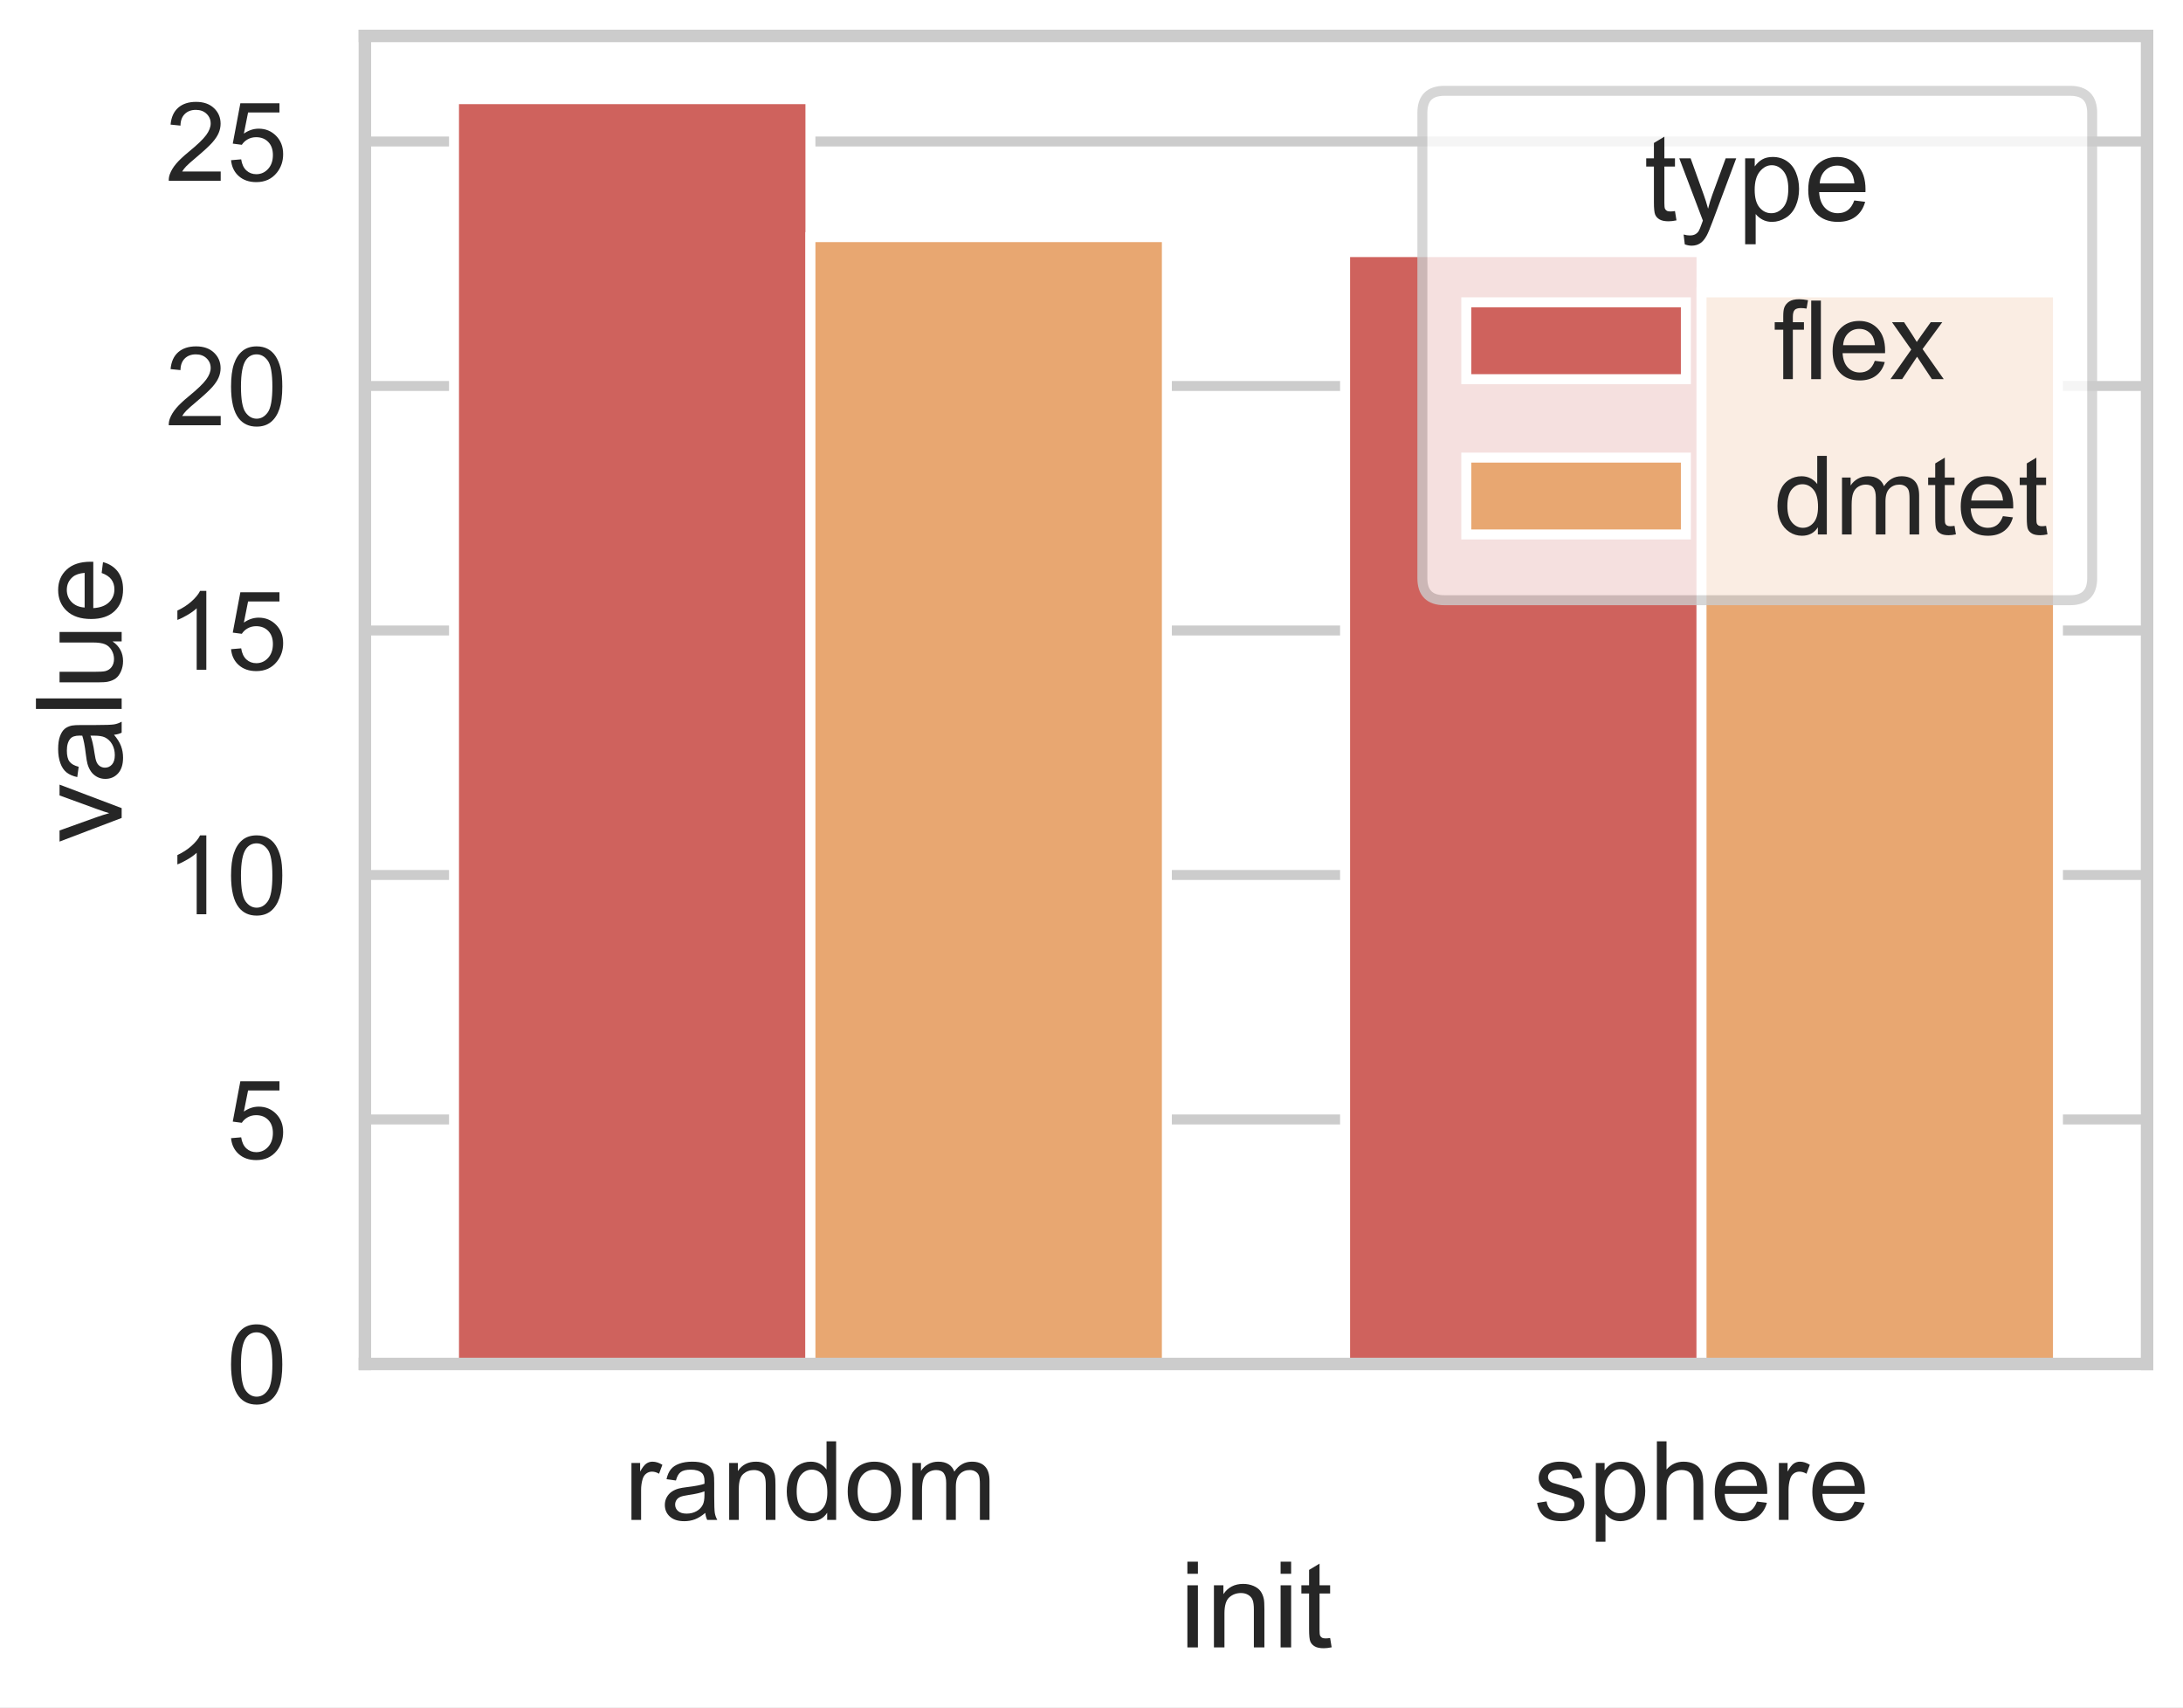
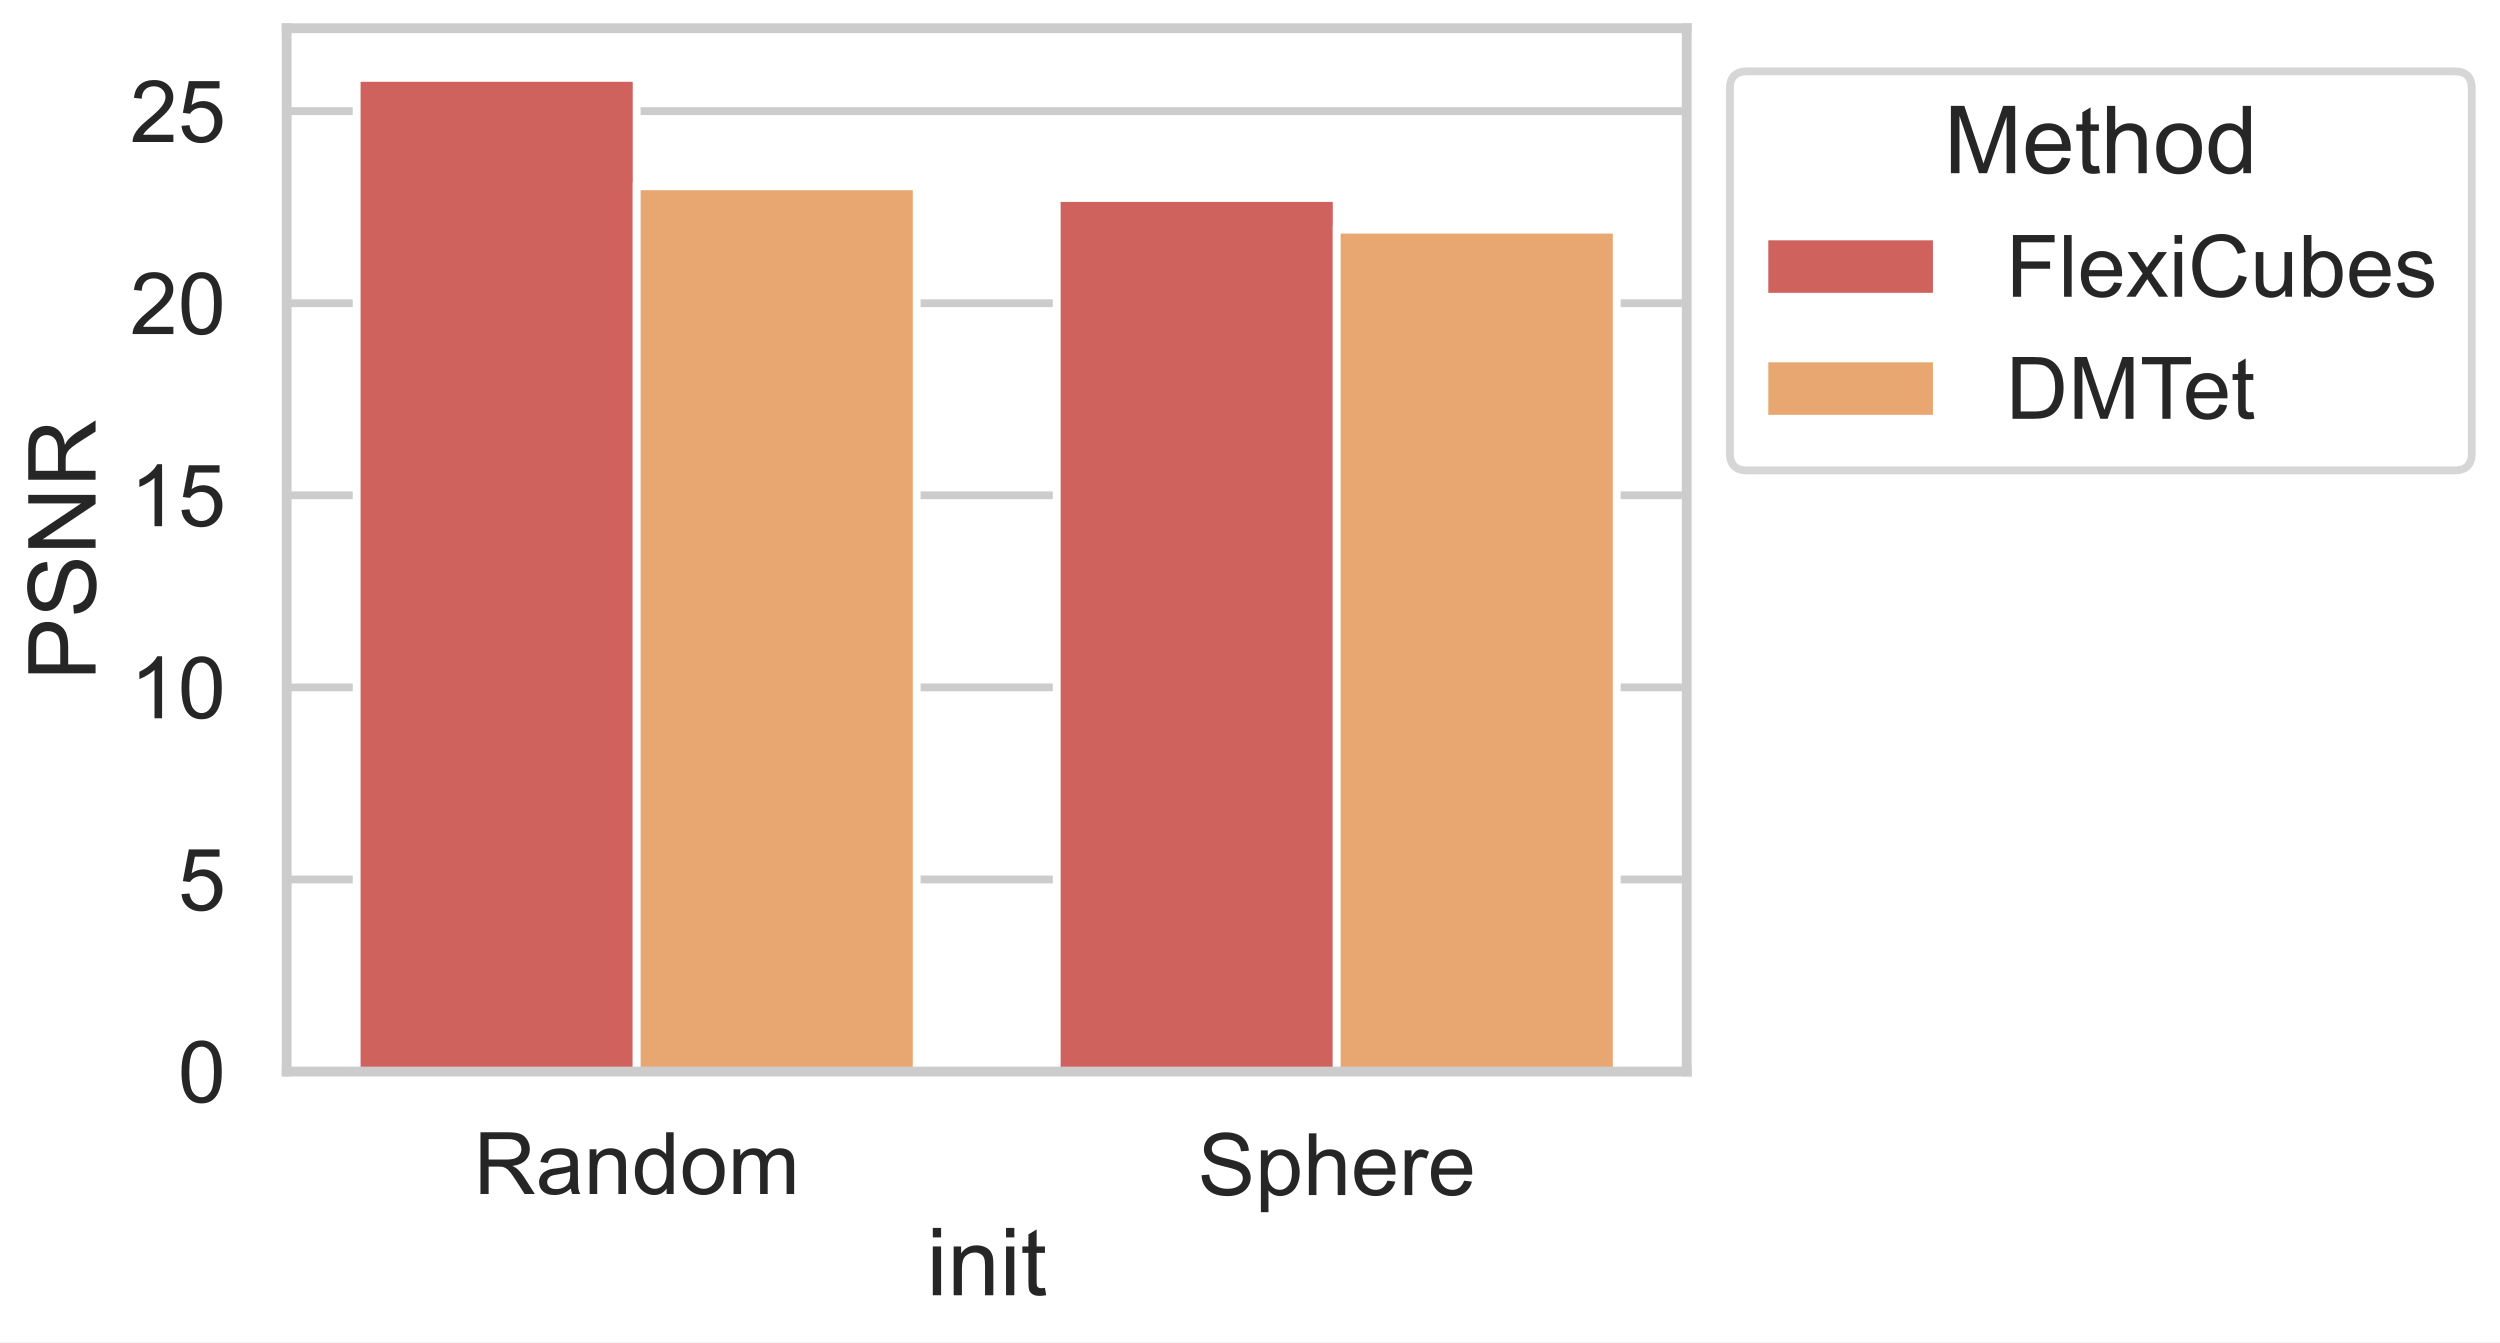
- <svg xmlns="http://www.w3.org/2000/svg" xmlns:xlink="http://www.w3.org/1999/xlink" width="437.437pt" height="342.08pt" viewBox="0 0 437.437 342.08" version="1.1">
+ <svg xmlns="http://www.w3.org/2000/svg" xmlns:xlink="http://www.w3.org/1999/xlink" width="637.675pt" height="342.349pt" viewBox="0 0 637.675 342.349" version="1.1">
  <defs>
    <style type="text/css">*{stroke-linejoin: round; stroke-linecap: butt}</style>
  </defs>
  <g id="figure_1">
    <g id="patch_1">
-       <path d="M 0 342.08  L 437.437 342.08  L 437.437 0  L 0 0  z " style="fill: #ffffff" />
+       <path d="M 0 342.349  L 637.675 342.349  L 637.675 0  L 0 0  z " style="fill: #ffffff" />
    </g>
    <g id="axes_1">
      <g id="patch_2">
        <path d="M 73.117 273.312  L 430.237 273.312  L 430.237 7.2  L 73.117 7.2  z " style="fill: #ffffff" />
      </g>
      <g id="matplotlib.axis_1">
        <g id="xtick_1">
          <g id="text_1">
-             <g style="fill: #262626" transform="translate(125.1034 304.5592) scale(0.22 -0.22)">
-               <defs>
-                 <path id="ArialMT-72" d="M 416 0  L 416 3319  L 922 3319  L 922 2816  Q 1116 3169 1280 3281  Q 1444 3394 1641 3394  Q 1925 3394 2219 3213  L 2025 2691  Q 1819 2813 1613 2813  Q 1428 2813 1281 2702  Q 1134 2591 1072 2394  Q 978 2094 978 1738  L 978 0  L 416 0  z " transform="scale(0.015625)" />
+             <g style="fill: #262626" transform="translate(120.822 304.5592) scale(0.22 -0.22)">
+               <defs>
+                 <path id="ArialMT-52" d="M 503 0  L 503 4581  L 2534 4581  Q 3147 4581 3465 4457  Q 3784 4334 3975 4021  Q 4166 3709 4166 3331  Q 4166 2844 3850 2509  Q 3534 2175 2875 2084  Q 3116 1969 3241 1856  Q 3506 1613 3744 1247  L 4541 0  L 3778 0  L 3172 953  Q 2906 1366 2734 1584  Q 2563 1803 2427 1890  Q 2291 1978 2150 2013  Q 2047 2034 1813 2034  L 1109 2034  L 1109 0  L 503 0  z M 1109 2559  L 2413 2559  Q 2828 2559 3062 2645  Q 3297 2731 3419 2920  Q 3541 3109 3541 3331  Q 3541 3656 3305 3865  Q 3069 4075 2559 4075  L 1109 4075  L 1109 2559  z " transform="scale(0.015625)" />
                <path id="ArialMT-61" d="M 2588 409  Q 2275 144 1986 34  Q 1697 -75 1366 -75  Q 819 -75 525 192  Q 231 459 231 875  Q 231 1119 342 1320  Q 453 1522 633 1644  Q 813 1766 1038 1828  Q 1203 1872 1538 1913  Q 2219 1994 2541 2106  Q 2544 2222 2544 2253  Q 2544 2597 2384 2738  Q 2169 2928 1744 2928  Q 1347 2928 1158 2789  Q 969 2650 878 2297  L 328 2372  Q 403 2725 575 2942  Q 747 3159 1072 3276  Q 1397 3394 1825 3394  Q 2250 3394 2515 3294  Q 2781 3194 2906 3042  Q 3031 2891 3081 2659  Q 3109 2516 3109 2141  L 3109 1391  Q 3109 606 3145 398  Q 3181 191 3288 0  L 2700 0  Q 2613 175 2588 409  z M 2541 1666  Q 2234 1541 1622 1453  Q 1275 1403 1131 1340  Q 988 1278 909 1158  Q 831 1038 831 891  Q 831 666 1001 516  Q 1172 366 1500 366  Q 1825 366 2078 508  Q 2331 650 2450 897  Q 2541 1088 2541 1459  L 2541 1666  z " transform="scale(0.015625)" />
                <path id="ArialMT-6e" d="M 422 0  L 422 3319  L 928 3319  L 928 2847  Q 1294 3394 1984 3394  Q 2284 3394 2536 3286  Q 2788 3178 2913 3003  Q 3038 2828 3088 2588  Q 3119 2431 3119 2041  L 3119 0  L 2556 0  L 2556 2019  Q 2556 2363 2490 2533  Q 2425 2703 2258 2804  Q 2091 2906 1866 2906  Q 1506 2906 1245 2678  Q 984 2450 984 1813  L 984 0  L 422 0  z " transform="scale(0.015625)" />
                <path id="ArialMT-64" d="M 2575 0  L 2575 419  Q 2259 -75 1647 -75  Q 1250 -75 917 144  Q 584 363 401 755  Q 219 1147 219 1656  Q 219 2153 384 2558  Q 550 2963 881 3178  Q 1213 3394 1622 3394  Q 1922 3394 2156 3267  Q 2391 3141 2538 2938  L 2538 4581  L 3097 4581  L 3097 0  L 2575 0  z M 797 1656  Q 797 1019 1065 703  Q 1334 388 1700 388  Q 2069 388 2326 689  Q 2584 991 2584 1609  Q 2584 2291 2321 2609  Q 2059 2928 1675 2928  Q 1300 2928 1048 2622  Q 797 2316 797 1656  z " transform="scale(0.015625)" />
                <path id="ArialMT-6f" d="M 213 1659  Q 213 2581 725 3025  Q 1153 3394 1769 3394  Q 2453 3394 2887 2945  Q 3322 2497 3322 1706  Q 3322 1066 3130 698  Q 2938 331 2570 128  Q 2203 -75 1769 -75  Q 1072 -75 642 372  Q 213 819 213 1659  z M 791 1659  Q 791 1022 1069 705  Q 1347 388 1769 388  Q 2188 388 2466 706  Q 2744 1025 2744 1678  Q 2744 2294 2464 2611  Q 2184 2928 1769 2928  Q 1347 2928 1069 2612  Q 791 2297 791 1659  z " transform="scale(0.015625)" />
                <path id="ArialMT-6d" d="M 422 0  L 422 3319  L 925 3319  L 925 2853  Q 1081 3097 1340 3245  Q 1600 3394 1931 3394  Q 2300 3394 2536 3241  Q 2772 3088 2869 2813  Q 3263 3394 3894 3394  Q 4388 3394 4653 3120  Q 4919 2847 4919 2278  L 4919 0  L 4359 0  L 4359 2091  Q 4359 2428 4304 2576  Q 4250 2725 4106 2815  Q 3963 2906 3769 2906  Q 3419 2906 3187 2673  Q 2956 2441 2956 1928  L 2956 0  L 2394 0  L 2394 2156  Q 2394 2531 2256 2718  Q 2119 2906 1806 2906  Q 1569 2906 1367 2781  Q 1166 2656 1075 2415  Q 984 2175 984 1722  L 984 0  L 422 0  z " transform="scale(0.015625)" />
              </defs>
-               <use xlink:href="#ArialMT-72" />
-               <use xlink:href="#ArialMT-61" transform="translate(33.30078 0)" />
-               <use xlink:href="#ArialMT-6e" transform="translate(88.91602 0)" />
-               <use xlink:href="#ArialMT-64" transform="translate(144.5312 0)" />
-               <use xlink:href="#ArialMT-6f" transform="translate(200.1465 0)" />
-               <use xlink:href="#ArialMT-6d" transform="translate(255.7617 0)" />
+               <use xlink:href="#ArialMT-52" />
+               <use xlink:href="#ArialMT-61" transform="translate(72.2168 0)" />
+               <use xlink:href="#ArialMT-6e" transform="translate(127.832 0)" />
+               <use xlink:href="#ArialMT-64" transform="translate(183.4473 0)" />
+               <use xlink:href="#ArialMT-6f" transform="translate(239.0625 0)" />
+               <use xlink:href="#ArialMT-6d" transform="translate(294.6777 0)" />
            </g>
          </g>
        </g>
        <g id="xtick_2">
          <g id="text_2">
-             <g style="fill: #262626" transform="translate(307.3261 304.5592) scale(0.22 -0.22)">
-               <defs>
-                 <path id="ArialMT-73" d="M 197 991  L 753 1078  Q 800 744 1014 566  Q 1228 388 1613 388  Q 2000 388 2187 545  Q 2375 703 2375 916  Q 2375 1106 2209 1216  Q 2094 1291 1634 1406  Q 1016 1563 777 1677  Q 538 1791 414 1992  Q 291 2194 291 2438  Q 291 2659 392 2848  Q 494 3038 669 3163  Q 800 3259 1026 3326  Q 1253 3394 1513 3394  Q 1903 3394 2198 3281  Q 2494 3169 2634 2976  Q 2775 2784 2828 2463  L 2278 2388  Q 2241 2644 2061 2787  Q 1881 2931 1553 2931  Q 1166 2931 1000 2803  Q 834 2675 834 2503  Q 834 2394 903 2306  Q 972 2216 1119 2156  Q 1203 2125 1616 2013  Q 2213 1853 2448 1751  Q 2684 1650 2818 1456  Q 2953 1263 2953 975  Q 2953 694 2789 445  Q 2625 197 2315 61  Q 2006 -75 1616 -75  Q 969 -75 630 194  Q 291 463 197 991  z " transform="scale(0.015625)" />
+             <g style="fill: #262626" transform="translate(305.4887 304.8273) scale(0.22 -0.22)">
+               <defs>
+                 <path id="ArialMT-53" d="M 288 1472  L 859 1522  Q 900 1178 1048 958  Q 1197 738 1509 602  Q 1822 466 2213 466  Q 2559 466 2825 569  Q 3091 672 3220 851  Q 3350 1031 3350 1244  Q 3350 1459 3225 1620  Q 3100 1781 2813 1891  Q 2628 1963 1997 2114  Q 1366 2266 1113 2400  Q 784 2572 623 2826  Q 463 3081 463 3397  Q 463 3744 659 4045  Q 856 4347 1234 4503  Q 1613 4659 2075 4659  Q 2584 4659 2973 4495  Q 3363 4331 3572 4012  Q 3781 3694 3797 3291  L 3216 3247  Q 3169 3681 2898 3903  Q 2628 4125 2100 4125  Q 1550 4125 1298 3923  Q 1047 3722 1047 3438  Q 1047 3191 1225 3031  Q 1400 2872 2139 2705  Q 2878 2538 3153 2413  Q 3553 2228 3743 1945  Q 3934 1663 3934 1294  Q 3934 928 3725 604  Q 3516 281 3123 101  Q 2731 -78 2241 -78  Q 1619 -78 1198 103  Q 778 284 539 648  Q 300 1013 288 1472  z " transform="scale(0.015625)" />
                <path id="ArialMT-70" d="M 422 -1272  L 422 3319  L 934 3319  L 934 2888  Q 1116 3141 1344 3267  Q 1572 3394 1897 3394  Q 2322 3394 2647 3175  Q 2972 2956 3137 2557  Q 3303 2159 3303 1684  Q 3303 1175 3120 767  Q 2938 359 2589 142  Q 2241 -75 1856 -75  Q 1575 -75 1351 44  Q 1128 163 984 344  L 984 -1272  L 422 -1272  z M 931 1641  Q 931 1000 1190 694  Q 1450 388 1819 388  Q 2194 388 2461 705  Q 2728 1022 2728 1688  Q 2728 2322 2467 2637  Q 2206 2953 1844 2953  Q 1484 2953 1207 2617  Q 931 2281 931 1641  z " transform="scale(0.015625)" />
                <path id="ArialMT-68" d="M 422 0  L 422 4581  L 984 4581  L 984 2938  Q 1378 3394 1978 3394  Q 2347 3394 2619 3248  Q 2891 3103 3008 2847  Q 3125 2591 3125 2103  L 3125 0  L 2563 0  L 2563 2103  Q 2563 2525 2380 2717  Q 2197 2909 1863 2909  Q 1613 2909 1392 2779  Q 1172 2650 1078 2428  Q 984 2206 984 1816  L 984 0  L 422 0  z " transform="scale(0.015625)" />
                <path id="ArialMT-65" d="M 2694 1069  L 3275 997  Q 3138 488 2766 206  Q 2394 -75 1816 -75  Q 1088 -75 661 373  Q 234 822 234 1631  Q 234 2469 665 2931  Q 1097 3394 1784 3394  Q 2450 3394 2872 2941  Q 3294 2488 3294 1666  Q 3294 1616 3291 1516  L 816 1516  Q 847 969 1125 678  Q 1403 388 1819 388  Q 2128 388 2347 550  Q 2566 713 2694 1069  z M 847 1978  L 2700 1978  Q 2663 2397 2488 2606  Q 2219 2931 1791 2931  Q 1403 2931 1139 2672  Q 875 2413 847 1978  z " transform="scale(0.015625)" />
-               </defs>
-               <use xlink:href="#ArialMT-73" />
-               <use xlink:href="#ArialMT-70" transform="translate(50 0)" />
-               <use xlink:href="#ArialMT-68" transform="translate(105.6152 0)" />
-               <use xlink:href="#ArialMT-65" transform="translate(161.2305 0)" />
-               <use xlink:href="#ArialMT-72" transform="translate(216.8457 0)" />
-               <use xlink:href="#ArialMT-65" transform="translate(250.1465 0)" />
+                 <path id="ArialMT-72" d="M 416 0  L 416 3319  L 922 3319  L 922 2816  Q 1116 3169 1280 3281  Q 1444 3394 1641 3394  Q 1925 3394 2219 3213  L 2025 2691  Q 1819 2813 1613 2813  Q 1428 2813 1281 2702  Q 1134 2591 1072 2394  Q 978 2094 978 1738  L 978 0  L 416 0  z " transform="scale(0.015625)" />
+               </defs>
+               <use xlink:href="#ArialMT-53" />
+               <use xlink:href="#ArialMT-70" transform="translate(66.69922 0)" />
+               <use xlink:href="#ArialMT-68" transform="translate(122.3145 0)" />
+               <use xlink:href="#ArialMT-65" transform="translate(177.9297 0)" />
+               <use xlink:href="#ArialMT-72" transform="translate(233.5449 0)" />
+               <use xlink:href="#ArialMT-65" transform="translate(266.8457 0)" />
            </g>
          </g>
        </g>
        <g id="text_3">
-           <g style="fill: #262626" transform="translate(236.3375 330.1104) scale(0.24 -0.24)">
+           <g style="fill: #262626" transform="translate(236.3375 330.3786) scale(0.24 -0.24)">
            <defs>
              <path id="ArialMT-69" d="M 425 3934  L 425 4581  L 988 4581  L 988 3934  L 425 3934  z M 425 0  L 425 3319  L 988 3319  L 988 0  L 425 0  z " transform="scale(0.015625)" />
              <path id="ArialMT-74" d="M 1650 503  L 1731 6  Q 1494 -44 1306 -44  Q 1000 -44 831 53  Q 663 150 594 308  Q 525 466 525 972  L 525 2881  L 113 2881  L 113 3319  L 525 3319  L 525 4141  L 1084 4478  L 1084 3319  L 1650 3319  L 1650 2881  L 1084 2881  L 1084 941  Q 1084 700 1114 631  Q 1144 563 1211 522  Q 1278 481 1403 481  Q 1497 481 1650 503  z " transform="scale(0.015625)" />
            </defs>
            <use xlink:href="#ArialMT-69" />
            <use xlink:href="#ArialMT-6e" transform="translate(22.2168 0)" />
            <use xlink:href="#ArialMT-69" transform="translate(77.83203 0)" />
            <use xlink:href="#ArialMT-74" transform="translate(100.0488 0)" />
          </g>
        </g>
      </g>
      <g id="matplotlib.axis_2">
        <g id="ytick_1">
          <g id="line2d_1">
-             <path d="M 73.117 273.312  L 430.237 273.312  " clip-path="url(#pbc30561571)" style="fill: none; stroke: #cccccc; stroke-width: 2; stroke-linecap: round" />
+             <path d="M 73.117 273.312  L 430.237 273.312  " clip-path="url(#p30aeaa34e3)" style="fill: none; stroke: #cccccc; stroke-width: 2; stroke-linecap: round" />
          </g>
          <g id="text_4">
            <g style="fill: #262626" transform="translate(45.38281 281.1856) scale(0.22 -0.22)">
              <defs>
                <path id="ArialMT-30" d="M 266 2259  Q 266 3072 433 3567  Q 600 4063 929 4331  Q 1259 4600 1759 4600  Q 2128 4600 2406 4451  Q 2684 4303 2865 4023  Q 3047 3744 3150 3342  Q 3253 2941 3253 2259  Q 3253 1453 3087 958  Q 2922 463 2592 192  Q 2263 -78 1759 -78  Q 1097 -78 719 397  Q 266 969 266 2259  z M 844 2259  Q 844 1131 1108 757  Q 1372 384 1759 384  Q 2147 384 2411 759  Q 2675 1134 2675 2259  Q 2675 3391 2411 3762  Q 2147 4134 1753 4134  Q 1366 4134 1134 3806  Q 844 3388 844 2259  z " transform="scale(0.015625)" />
              </defs>
              <use xlink:href="#ArialMT-30" />
            </g>
          </g>
        </g>
        <g id="ytick_2">
          <g id="line2d_2">
-             <path d="M 73.117 224.32  L 430.237 224.32  " clip-path="url(#pbc30561571)" style="fill: none; stroke: #cccccc; stroke-width: 2; stroke-linecap: round" />
+             <path d="M 73.117 224.32  L 430.237 224.32  " clip-path="url(#p30aeaa34e3)" style="fill: none; stroke: #cccccc; stroke-width: 2; stroke-linecap: round" />
          </g>
          <g id="text_5">
            <g style="fill: #262626" transform="translate(45.38281 232.1936) scale(0.22 -0.22)">
              <defs>
                <path id="ArialMT-35" d="M 266 1200  L 856 1250  Q 922 819 1161 601  Q 1400 384 1738 384  Q 2144 384 2425 690  Q 2706 997 2706 1503  Q 2706 1984 2436 2262  Q 2166 2541 1728 2541  Q 1456 2541 1237 2417  Q 1019 2294 894 2097  L 366 2166  L 809 4519  L 3088 4519  L 3088 3981  L 1259 3981  L 1013 2750  Q 1425 3038 1878 3038  Q 2478 3038 2890 2622  Q 3303 2206 3303 1553  Q 3303 931 2941 478  Q 2500 -78 1738 -78  Q 1113 -78 717 272  Q 322 622 266 1200  z " transform="scale(0.015625)" />
              </defs>
              <use xlink:href="#ArialMT-35" />
            </g>
          </g>
        </g>
        <g id="ytick_3">
          <g id="line2d_3">
-             <path d="M 73.117 175.328  L 430.237 175.328  " clip-path="url(#pbc30561571)" style="fill: none; stroke: #cccccc; stroke-width: 2; stroke-linecap: round" />
+             <path d="M 73.117 175.328  L 430.237 175.328  " clip-path="url(#p30aeaa34e3)" style="fill: none; stroke: #cccccc; stroke-width: 2; stroke-linecap: round" />
          </g>
          <g id="text_6">
            <g style="fill: #262626" transform="translate(33.14875 183.2017) scale(0.22 -0.22)">
              <defs>
                <path id="ArialMT-31" d="M 2384 0  L 1822 0  L 1822 3584  Q 1619 3391 1289 3197  Q 959 3003 697 2906  L 697 3450  Q 1169 3672 1522 3987  Q 1875 4303 2022 4600  L 2384 4600  L 2384 0  z " transform="scale(0.015625)" />
              </defs>
              <use xlink:href="#ArialMT-31" />
              <use xlink:href="#ArialMT-30" transform="translate(55.61523 0)" />
            </g>
          </g>
        </g>
        <g id="ytick_4">
          <g id="line2d_4">
-             <path d="M 73.117 126.336  L 430.237 126.336  " clip-path="url(#pbc30561571)" style="fill: none; stroke: #cccccc; stroke-width: 2; stroke-linecap: round" />
+             <path d="M 73.117 126.336  L 430.237 126.336  " clip-path="url(#p30aeaa34e3)" style="fill: none; stroke: #cccccc; stroke-width: 2; stroke-linecap: round" />
          </g>
          <g id="text_7">
            <g style="fill: #262626" transform="translate(33.14875 134.2097) scale(0.22 -0.22)">
              <use xlink:href="#ArialMT-31" />
              <use xlink:href="#ArialMT-35" transform="translate(55.61523 0)" />
            </g>
          </g>
        </g>
        <g id="ytick_5">
          <g id="line2d_5">
-             <path d="M 73.117 77.344  L 430.237 77.344  " clip-path="url(#pbc30561571)" style="fill: none; stroke: #cccccc; stroke-width: 2; stroke-linecap: round" />
+             <path d="M 73.117 77.344  L 430.237 77.344  " clip-path="url(#p30aeaa34e3)" style="fill: none; stroke: #cccccc; stroke-width: 2; stroke-linecap: round" />
          </g>
          <g id="text_8">
            <g style="fill: #262626" transform="translate(33.14875 85.21771) scale(0.22 -0.22)">
              <defs>
                <path id="ArialMT-32" d="M 3222 541  L 3222 0  L 194 0  Q 188 203 259 391  Q 375 700 629 1000  Q 884 1300 1366 1694  Q 2113 2306 2375 2664  Q 2638 3022 2638 3341  Q 2638 3675 2398 3904  Q 2159 4134 1775 4134  Q 1369 4134 1125 3890  Q 881 3647 878 3216  L 300 3275  Q 359 3922 746 4261  Q 1134 4600 1788 4600  Q 2447 4600 2831 4234  Q 3216 3869 3216 3328  Q 3216 3053 3103 2787  Q 2991 2522 2730 2228  Q 2469 1934 1863 1422  Q 1356 997 1212 845  Q 1069 694 975 541  L 3222 541  z " transform="scale(0.015625)" />
              </defs>
              <use xlink:href="#ArialMT-32" />
              <use xlink:href="#ArialMT-30" transform="translate(55.61523 0)" />
            </g>
          </g>
        </g>
        <g id="ytick_6">
          <g id="line2d_6">
-             <path d="M 73.117 28.352  L 430.237 28.352  " clip-path="url(#pbc30561571)" style="fill: none; stroke: #cccccc; stroke-width: 2; stroke-linecap: round" />
+             <path d="M 73.117 28.352  L 430.237 28.352  " clip-path="url(#p30aeaa34e3)" style="fill: none; stroke: #cccccc; stroke-width: 2; stroke-linecap: round" />
          </g>
          <g id="text_9">
            <g style="fill: #262626" transform="translate(33.14875 36.22574) scale(0.22 -0.22)">
              <use xlink:href="#ArialMT-32" />
              <use xlink:href="#ArialMT-35" transform="translate(55.61523 0)" />
            </g>
          </g>
        </g>
        <g id="text_10">
-           <g style="fill: #262626" transform="translate(24.37875 168.9416) rotate(-90) scale(0.24 -0.24)">
-             <defs>
-               <path id="ArialMT-76" d="M 1344 0  L 81 3319  L 675 3319  L 1388 1331  Q 1503 1009 1600 663  Q 1675 925 1809 1294  L 2547 3319  L 3125 3319  L 1869 0  L 1344 0  z " transform="scale(0.015625)" />
-               <path id="ArialMT-6c" d="M 409 0  L 409 4581  L 972 4581  L 972 0  L 409 0  z " transform="scale(0.015625)" />
-               <path id="ArialMT-75" d="M 2597 0  L 2597 488  Q 2209 -75 1544 -75  Q 1250 -75 995 37  Q 741 150 617 320  Q 494 491 444 738  Q 409 903 409 1263  L 409 3319  L 972 3319  L 972 1478  Q 972 1038 1006 884  Q 1059 663 1231 536  Q 1403 409 1656 409  Q 1909 409 2131 539  Q 2353 669 2445 892  Q 2538 1116 2538 1541  L 2538 3319  L 3100 3319  L 3100 0  L 2597 0  z " transform="scale(0.015625)" />
-             </defs>
-             <use xlink:href="#ArialMT-76" />
-             <use xlink:href="#ArialMT-61" transform="translate(50 0)" />
-             <use xlink:href="#ArialMT-6c" transform="translate(105.6152 0)" />
-             <use xlink:href="#ArialMT-75" transform="translate(127.832 0)" />
-             <use xlink:href="#ArialMT-65" transform="translate(183.4473 0)" />
+           <g style="fill: #262626" transform="translate(24.37875 173.5973) rotate(-90) scale(0.24 -0.24)">
+             <defs>
+               <path id="ArialMT-50" d="M 494 0  L 494 4581  L 2222 4581  Q 2678 4581 2919 4538  Q 3256 4481 3484 4323  Q 3713 4166 3852 3881  Q 3991 3597 3991 3256  Q 3991 2672 3619 2267  Q 3247 1863 2275 1863  L 1100 1863  L 1100 0  L 494 0  z M 1100 2403  L 2284 2403  Q 2872 2403 3119 2622  Q 3366 2841 3366 3238  Q 3366 3525 3220 3729  Q 3075 3934 2838 4000  Q 2684 4041 2272 4041  L 1100 4041  L 1100 2403  z " transform="scale(0.015625)" />
+               <path id="ArialMT-4e" d="M 488 0  L 488 4581  L 1109 4581  L 3516 984  L 3516 4581  L 4097 4581  L 4097 0  L 3475 0  L 1069 3600  L 1069 0  L 488 0  z " transform="scale(0.015625)" />
+             </defs>
+             <use xlink:href="#ArialMT-50" />
+             <use xlink:href="#ArialMT-53" transform="translate(66.69922 0)" />
+             <use xlink:href="#ArialMT-4e" transform="translate(133.3984 0)" />
+             <use xlink:href="#ArialMT-52" transform="translate(205.6152 0)" />
          </g>
        </g>
      </g>
      <g id="patch_3">
-         <path d="M 90.973 273.312  L 162.397 273.312  L 162.397 19.872  L 90.973 19.872  z " clip-path="url(#pbc30561571)" style="fill: #cf625d; stroke: #ffffff; stroke-width: 2; stroke-linejoin: miter" />
+         <path d="M 90.973 273.312  L 162.397 273.312  L 162.397 19.872  L 90.973 19.872  z " clip-path="url(#p30aeaa34e3)" style="fill: #cf625d; stroke: #ffffff; stroke-width: 2; stroke-linejoin: miter" />
      </g>
      <g id="patch_4">
-         <path d="M 269.533 273.312  L 340.957 273.312  L 340.957 50.508  L 269.533 50.508  z " clip-path="url(#pbc30561571)" style="fill: #cf625d; stroke: #ffffff; stroke-width: 2; stroke-linejoin: miter" />
+         <path d="M 269.533 273.312  L 340.957 273.312  L 340.957 50.508  L 269.533 50.508  z " clip-path="url(#p30aeaa34e3)" style="fill: #cf625d; stroke: #ffffff; stroke-width: 2; stroke-linejoin: miter" />
      </g>
      <g id="patch_5">
-         <path d="M 162.397 273.312  L 233.821 273.312  L 233.821 47.52  L 162.397 47.52  z " clip-path="url(#pbc30561571)" style="fill: #e8a771; stroke: #ffffff; stroke-width: 2; stroke-linejoin: miter" />
+         <path d="M 162.397 273.312  L 233.821 273.312  L 233.821 47.52  L 162.397 47.52  z " clip-path="url(#p30aeaa34e3)" style="fill: #e8a771; stroke: #ffffff; stroke-width: 2; stroke-linejoin: miter" />
      </g>
      <g id="patch_6">
-         <path d="M 340.957 273.312  L 412.381 273.312  L 412.381 58.58  L 340.957 58.58  z " clip-path="url(#pbc30561571)" style="fill: #e8a771; stroke: #ffffff; stroke-width: 2; stroke-linejoin: miter" />
+         <path d="M 340.957 273.312  L 412.381 273.312  L 412.381 58.58  L 340.957 58.58  z " clip-path="url(#p30aeaa34e3)" style="fill: #e8a771; stroke: #ffffff; stroke-width: 2; stroke-linejoin: miter" />
      </g>
      <g id="patch_7">
-         <path d="M 162.397 273.312  L 162.397 273.312  L 162.397 273.312  L 162.397 273.312  z " clip-path="url(#pbc30561571)" style="fill: #cf625d; stroke: #ffffff; stroke-width: 2; stroke-linejoin: miter" />
+         <path d="M 162.397 273.312  L 162.397 273.312  L 162.397 273.312  L 162.397 273.312  z " clip-path="url(#p30aeaa34e3)" style="fill: #cf625d; stroke: #ffffff; stroke-width: 2; stroke-linejoin: miter" />
      </g>
      <g id="patch_8">
-         <path d="M 162.397 273.312  L 162.397 273.312  L 162.397 273.312  L 162.397 273.312  z " clip-path="url(#pbc30561571)" style="fill: #e8a771; stroke: #ffffff; stroke-width: 2; stroke-linejoin: miter" />
+         <path d="M 162.397 273.312  L 162.397 273.312  L 162.397 273.312  L 162.397 273.312  z " clip-path="url(#p30aeaa34e3)" style="fill: #e8a771; stroke: #ffffff; stroke-width: 2; stroke-linejoin: miter" />
      </g>
      <g id="line2d_7">
-         <path clip-path="url(#pbc30561571)" style="fill: none; stroke: #424242; stroke-width: 4.5; stroke-linecap: round" />
+         <path clip-path="url(#p30aeaa34e3)" style="fill: none; stroke: #424242; stroke-width: 4.5; stroke-linecap: round" />
      </g>
      <g id="line2d_8">
-         <path clip-path="url(#pbc30561571)" style="fill: none; stroke: #424242; stroke-width: 4.5; stroke-linecap: round" />
+         <path clip-path="url(#p30aeaa34e3)" style="fill: none; stroke: #424242; stroke-width: 4.5; stroke-linecap: round" />
      </g>
      <g id="line2d_9">
-         <path clip-path="url(#pbc30561571)" style="fill: none; stroke: #424242; stroke-width: 4.5; stroke-linecap: round" />
+         <path clip-path="url(#p30aeaa34e3)" style="fill: none; stroke: #424242; stroke-width: 4.5; stroke-linecap: round" />
      </g>
      <g id="line2d_10">
-         <path clip-path="url(#pbc30561571)" style="fill: none; stroke: #424242; stroke-width: 4.5; stroke-linecap: round" />
+         <path clip-path="url(#p30aeaa34e3)" style="fill: none; stroke: #424242; stroke-width: 4.5; stroke-linecap: round" />
      </g>
      <g id="patch_9">
        <path d="M 73.117 273.312  L 73.117 7.2  " style="fill: none; stroke: #cccccc; stroke-width: 2.5; stroke-linejoin: miter; stroke-linecap: square" />
      </g>
      <g id="patch_10">
        <path d="M 430.237 273.312  L 430.237 7.2  " style="fill: none; stroke: #cccccc; stroke-width: 2.5; stroke-linejoin: miter; stroke-linecap: square" />
      </g>
      <g id="patch_11">
        <path d="M 73.117 273.312  L 430.237 273.312  " style="fill: none; stroke: #cccccc; stroke-width: 2.5; stroke-linejoin: miter; stroke-linecap: square" />
      </g>
      <g id="patch_12">
        <path d="M 73.117 7.2  L 430.237 7.2  " style="fill: none; stroke: #cccccc; stroke-width: 2.5; stroke-linejoin: miter; stroke-linecap: square" />
      </g>
      <g id="legend_1">
        <g id="patch_13">
-           <path d="M 289.42 120.269  L 414.837 120.269  Q 419.237 120.269 419.237 115.869  L 419.237 22.6  Q 419.237 18.2 414.837 18.2  L 289.42 18.2  Q 285.02 18.2 285.02 22.6  L 285.02 115.869  Q 285.02 120.269 289.42 120.269  z " style="fill: #ffffff; opacity: 0.8; stroke: #cccccc; stroke-width: 2; stroke-linejoin: miter" />
+           <path d="M 445.637 119.988  L 626.075 119.988  Q 630.475 119.988 630.475 115.588  L 630.475 22.6  Q 630.475 18.2 626.075 18.2  L 445.637 18.2  Q 441.237 18.2 441.237 22.6  L 441.237 115.588  Q 441.237 119.988 445.637 119.988  z " style="fill: #ffffff; opacity: 0.8; stroke: #cccccc; stroke-width: 2; stroke-linejoin: miter" />
        </g>
        <g id="text_11">
-           <g style="fill: #262626" transform="translate(329.4483 44.17875) scale(0.24 -0.24)">
-             <defs>
-               <path id="ArialMT-79" d="M 397 -1278  L 334 -750  Q 519 -800 656 -800  Q 844 -800 956 -737  Q 1069 -675 1141 -563  Q 1194 -478 1313 -144  Q 1328 -97 1363 -6  L 103 3319  L 709 3319  L 1400 1397  Q 1534 1031 1641 628  Q 1738 1016 1872 1384  L 2581 3319  L 3144 3319  L 1881 -56  Q 1678 -603 1566 -809  Q 1416 -1088 1222 -1217  Q 1028 -1347 759 -1347  Q 597 -1347 397 -1278  z " transform="scale(0.015625)" />
-             </defs>
-             <use xlink:href="#ArialMT-74" />
-             <use xlink:href="#ArialMT-79" transform="translate(27.7832 0)" />
-             <use xlink:href="#ArialMT-70" transform="translate(77.7832 0)" />
-             <use xlink:href="#ArialMT-65" transform="translate(133.3984 0)" />
+           <g style="fill: #262626" transform="translate(495.8339 44.17875) scale(0.24 -0.24)">
+             <defs>
+               <path id="ArialMT-4d" d="M 475 0  L 475 4581  L 1388 4581  L 2472 1338  Q 2622 884 2691 659  Q 2769 909 2934 1394  L 4031 4581  L 4847 4581  L 4847 0  L 4263 0  L 4263 3834  L 2931 0  L 2384 0  L 1059 3900  L 1059 0  L 475 0  z " transform="scale(0.015625)" />
+             </defs>
+             <use xlink:href="#ArialMT-4d" />
+             <use xlink:href="#ArialMT-65" transform="translate(83.30078 0)" />
+             <use xlink:href="#ArialMT-74" transform="translate(138.916 0)" />
+             <use xlink:href="#ArialMT-68" transform="translate(166.6992 0)" />
+             <use xlink:href="#ArialMT-6f" transform="translate(222.3145 0)" />
+             <use xlink:href="#ArialMT-64" transform="translate(277.9297 0)" />
          </g>
        </g>
        <g id="patch_14">
-           <path d="M 293.82 75.977  L 337.82 75.977  L 337.82 60.577  L 293.82 60.577  z " style="fill: #cf625d; stroke: #ffffff; stroke-width: 2; stroke-linejoin: miter" />
+           <path d="M 450.037 75.696  L 494.037 75.696  L 494.037 60.296  L 450.037 60.296  z " style="fill: #cf625d; stroke: #ffffff; stroke-width: 2; stroke-linejoin: miter" />
        </g>
        <g id="text_12">
-           <g style="fill: #262626" transform="translate(355.4197 75.97719) scale(0.22 -0.22)">
-             <defs>
-               <path id="ArialMT-66" d="M 556 0  L 556 2881  L 59 2881  L 59 3319  L 556 3319  L 556 3672  Q 556 4006 616 4169  Q 697 4388 901 4523  Q 1106 4659 1475 4659  Q 1713 4659 2000 4603  L 1916 4113  Q 1741 4144 1584 4144  Q 1328 4144 1222 4034  Q 1116 3925 1116 3625  L 1116 3319  L 1763 3319  L 1763 2881  L 1116 2881  L 1116 0  L 556 0  z " transform="scale(0.015625)" />
+           <g style="fill: #262626" transform="translate(511.6369 75.69594) scale(0.22 -0.22)">
+             <defs>
+               <path id="ArialMT-46" d="M 525 0  L 525 4581  L 3616 4581  L 3616 4041  L 1131 4041  L 1131 2622  L 3281 2622  L 3281 2081  L 1131 2081  L 1131 0  L 525 0  z " transform="scale(0.015625)" />
+               <path id="ArialMT-6c" d="M 409 0  L 409 4581  L 972 4581  L 972 0  L 409 0  z " transform="scale(0.015625)" />
              <path id="ArialMT-78" d="M 47 0  L 1259 1725  L 138 3319  L 841 3319  L 1350 2541  Q 1494 2319 1581 2169  Q 1719 2375 1834 2534  L 2394 3319  L 3066 3319  L 1919 1756  L 3153 0  L 2463 0  L 1781 1031  L 1600 1309  L 728 0  L 47 0  z " transform="scale(0.015625)" />
-             </defs>
-             <use xlink:href="#ArialMT-66" />
-             <use xlink:href="#ArialMT-6c" transform="translate(27.7832 0)" />
-             <use xlink:href="#ArialMT-65" transform="translate(50 0)" />
-             <use xlink:href="#ArialMT-78" transform="translate(105.6152 0)" />
+               <path id="ArialMT-43" d="M 3763 1606  L 4369 1453  Q 4178 706 3683 314  Q 3188 -78 2472 -78  Q 1731 -78 1267 223  Q 803 525 561 1097  Q 319 1669 319 2325  Q 319 3041 592 3573  Q 866 4106 1370 4382  Q 1875 4659 2481 4659  Q 3169 4659 3637 4309  Q 4106 3959 4291 3325  L 3694 3184  Q 3534 3684 3231 3912  Q 2928 4141 2469 4141  Q 1941 4141 1586 3887  Q 1231 3634 1087 3207  Q 944 2781 944 2328  Q 944 1744 1114 1308  Q 1284 872 1643 656  Q 2003 441 2422 441  Q 2931 441 3284 734  Q 3638 1028 3763 1606  z " transform="scale(0.015625)" />
+               <path id="ArialMT-75" d="M 2597 0  L 2597 488  Q 2209 -75 1544 -75  Q 1250 -75 995 37  Q 741 150 617 320  Q 494 491 444 738  Q 409 903 409 1263  L 409 3319  L 972 3319  L 972 1478  Q 972 1038 1006 884  Q 1059 663 1231 536  Q 1403 409 1656 409  Q 1909 409 2131 539  Q 2353 669 2445 892  Q 2538 1116 2538 1541  L 2538 3319  L 3100 3319  L 3100 0  L 2597 0  z " transform="scale(0.015625)" />
+               <path id="ArialMT-62" d="M 941 0  L 419 0  L 419 4581  L 981 4581  L 981 2947  Q 1338 3394 1891 3394  Q 2197 3394 2470 3270  Q 2744 3147 2920 2923  Q 3097 2700 3197 2384  Q 3297 2069 3297 1709  Q 3297 856 2875 390  Q 2453 -75 1863 -75  Q 1275 -75 941 416  L 941 0  z M 934 1684  Q 934 1088 1097 822  Q 1363 388 1816 388  Q 2184 388 2453 708  Q 2722 1028 2722 1663  Q 2722 2313 2464 2622  Q 2206 2931 1841 2931  Q 1472 2931 1203 2611  Q 934 2291 934 1684  z " transform="scale(0.015625)" />
+               <path id="ArialMT-73" d="M 197 991  L 753 1078  Q 800 744 1014 566  Q 1228 388 1613 388  Q 2000 388 2187 545  Q 2375 703 2375 916  Q 2375 1106 2209 1216  Q 2094 1291 1634 1406  Q 1016 1563 777 1677  Q 538 1791 414 1992  Q 291 2194 291 2438  Q 291 2659 392 2848  Q 494 3038 669 3163  Q 800 3259 1026 3326  Q 1253 3394 1513 3394  Q 1903 3394 2198 3281  Q 2494 3169 2634 2976  Q 2775 2784 2828 2463  L 2278 2388  Q 2241 2644 2061 2787  Q 1881 2931 1553 2931  Q 1166 2931 1000 2803  Q 834 2675 834 2503  Q 834 2394 903 2306  Q 972 2216 1119 2156  Q 1203 2125 1616 2013  Q 2213 1853 2448 1751  Q 2684 1650 2818 1456  Q 2953 1263 2953 975  Q 2953 694 2789 445  Q 2625 197 2315 61  Q 2006 -75 1616 -75  Q 969 -75 630 194  Q 291 463 197 991  z " transform="scale(0.015625)" />
+             </defs>
+             <use xlink:href="#ArialMT-46" />
+             <use xlink:href="#ArialMT-6c" transform="translate(61.08398 0)" />
+             <use xlink:href="#ArialMT-65" transform="translate(83.30078 0)" />
+             <use xlink:href="#ArialMT-78" transform="translate(138.916 0)" />
+             <use xlink:href="#ArialMT-69" transform="translate(188.916 0)" />
+             <use xlink:href="#ArialMT-43" transform="translate(211.1328 0)" />
+             <use xlink:href="#ArialMT-75" transform="translate(283.3496 0)" />
+             <use xlink:href="#ArialMT-62" transform="translate(338.9648 0)" />
+             <use xlink:href="#ArialMT-65" transform="translate(394.5801 0)" />
+             <use xlink:href="#ArialMT-73" transform="translate(450.1953 0)" />
          </g>
        </g>
        <g id="patch_15">
-           <path d="M 293.82 107.097  L 337.82 107.097  L 337.82 91.697  L 293.82 91.697  z " style="fill: #e8a771; stroke: #ffffff; stroke-width: 2; stroke-linejoin: miter" />
+           <path d="M 450.037 106.816  L 494.037 106.816  L 494.037 91.416  L 450.037 91.416  z " style="fill: #e8a771; stroke: #ffffff; stroke-width: 2; stroke-linejoin: miter" />
        </g>
        <g id="text_13">
-           <g style="fill: #262626" transform="translate(355.4197 107.0969) scale(0.22 -0.22)">
-             <use xlink:href="#ArialMT-64" />
-             <use xlink:href="#ArialMT-6d" transform="translate(55.61523 0)" />
-             <use xlink:href="#ArialMT-74" transform="translate(138.916 0)" />
-             <use xlink:href="#ArialMT-65" transform="translate(166.6992 0)" />
-             <use xlink:href="#ArialMT-74" transform="translate(222.3145 0)" />
+           <g style="fill: #262626" transform="translate(511.6369 106.8156) scale(0.22 -0.22)">
+             <defs>
+               <path id="ArialMT-44" d="M 494 0  L 494 4581  L 2072 4581  Q 2606 4581 2888 4516  Q 3281 4425 3559 4188  Q 3922 3881 4101 3404  Q 4281 2928 4281 2316  Q 4281 1794 4159 1391  Q 4038 988 3847 723  Q 3656 459 3429 307  Q 3203 156 2883 78  Q 2563 0 2147 0  L 494 0  z M 1100 541  L 2078 541  Q 2531 541 2789 625  Q 3047 709 3200 863  Q 3416 1078 3536 1442  Q 3656 1806 3656 2325  Q 3656 3044 3420 3430  Q 3184 3816 2847 3947  Q 2603 4041 2063 4041  L 1100 4041  L 1100 541  z " transform="scale(0.015625)" />
+               <path id="ArialMT-54" d="M 1659 0  L 1659 4041  L 150 4041  L 150 4581  L 3781 4581  L 3781 4041  L 2266 4041  L 2266 0  L 1659 0  z " transform="scale(0.015625)" />
+             </defs>
+             <use xlink:href="#ArialMT-44" />
+             <use xlink:href="#ArialMT-4d" transform="translate(72.2168 0)" />
+             <use xlink:href="#ArialMT-54" transform="translate(155.5176 0)" />
+             <use xlink:href="#ArialMT-65" transform="translate(205.4766 0)" />
+             <use xlink:href="#ArialMT-74" transform="translate(261.0918 0)" />
          </g>
        </g>
      </g>
    </g>
  </g>
  <defs>
-     <clipPath id="pbc30561571">
+     <clipPath id="p30aeaa34e3">
      <rect x="73.117" y="7.2" width="357.12" height="266.112" />
    </clipPath>
  </defs>
</svg>
